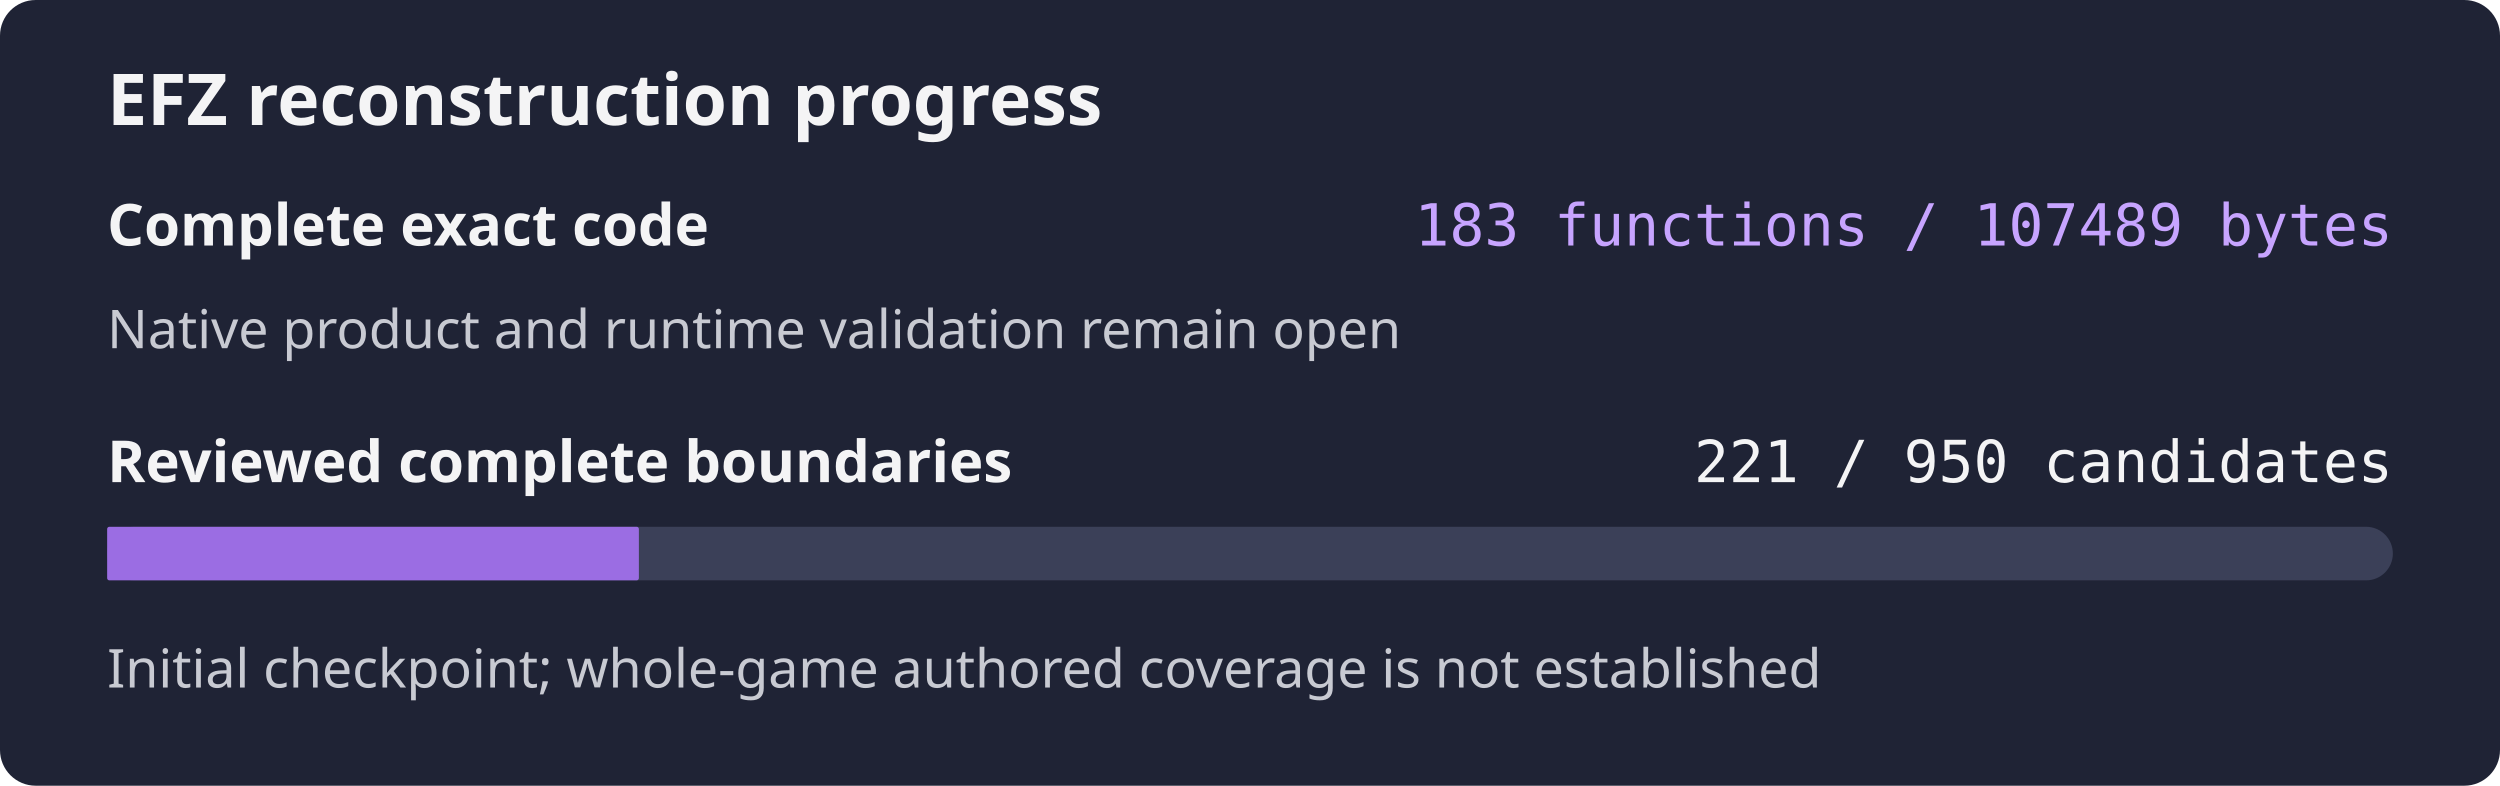
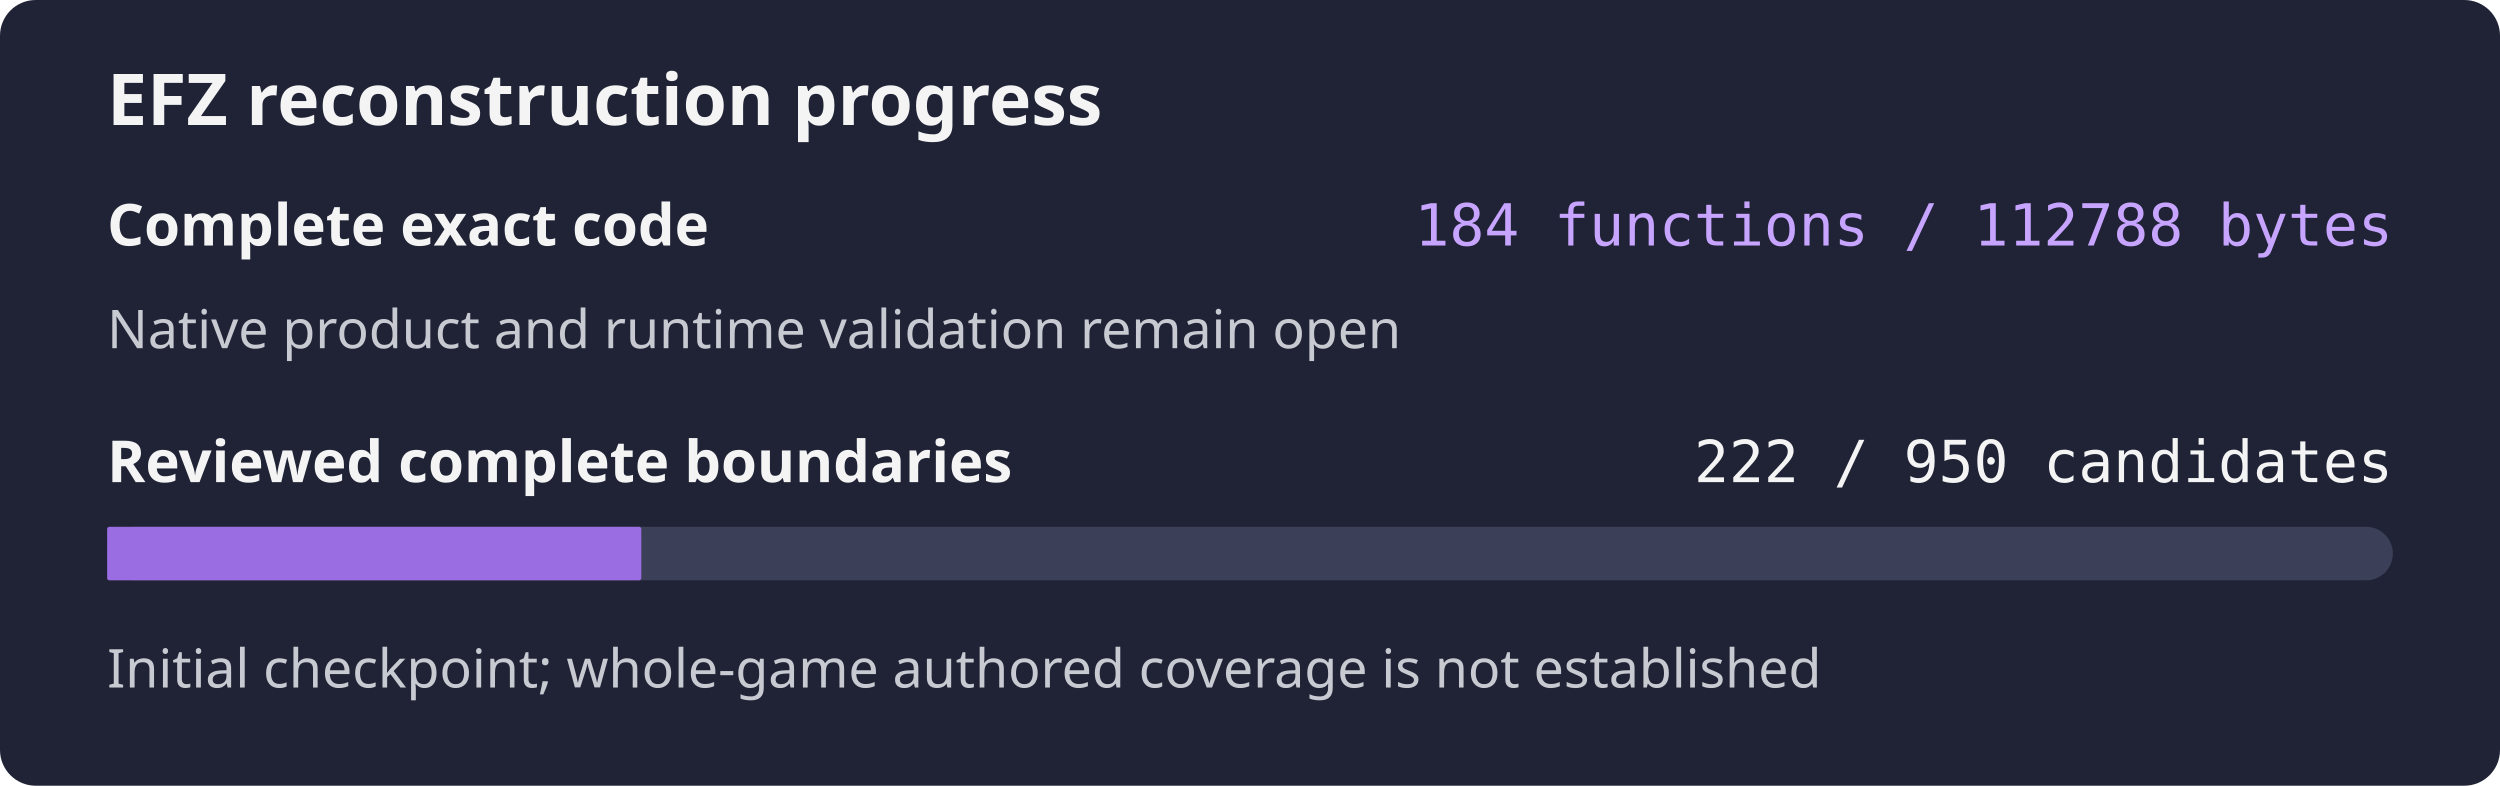
- <svg xmlns="http://www.w3.org/2000/svg" width="560" height="176" role="img" aria-label="EFZ reconstruction: 183 exact functions, 107489 exact bytes; 221 reviewed boundaries out of 950 candidates">
+ <svg xmlns="http://www.w3.org/2000/svg" width="560" height="176" role="img" aria-label="EFZ reconstruction: 184 exact functions, 112788 exact bytes; 222 reviewed boundaries out of 950 candidates">
  <rect width="560" height="176" rx="8" fill="#1f2335" />
  <text x="24" y="28" fill="#f4f4f5" font-family="sans-serif" font-size="16" font-weight="600">EFZ reconstruction progress</text>
  <text x="24" y="55" fill="#f4f4f5" font-family="sans-serif" font-size="13" font-weight="600">Complete exact code</text>
-   <text x="536" y="55" fill="#c7a4ff" text-anchor="end" font-family="monospace" font-size="13">183 functions / 107489 bytes</text>
+   <text x="536" y="55" fill="#c7a4ff" text-anchor="end" font-family="monospace" font-size="13">184 functions / 112788 bytes</text>
  <text x="24" y="78" fill="#c8cad2" font-family="sans-serif" font-size="12">Native product and runtime validation remain open</text>
  <text x="24" y="108" fill="#f4f4f5" font-family="sans-serif" font-size="13" font-weight="600">Reviewed complete boundaries</text>
-   <text x="536" y="108" fill="#f4f4f5" text-anchor="end" font-family="monospace" font-size="13">221 / 950 candidates</text>
+   <text x="536" y="108" fill="#f4f4f5" text-anchor="end" font-family="monospace" font-size="13">222 / 950 candidates</text>
  <rect x="24" y="118" width="512" height="12" rx="6" fill="#3b4058" />
-   <rect x="24" y="118" width="119.11" height="12" rx="0.5" fill="#9b6de3" />
+   <rect x="24" y="118" width="119.65" height="12" rx="0.5" fill="#9b6de3" />
  <text x="24" y="154" fill="#c8cad2" font-family="sans-serif" font-size="12">Initial checkpoint; whole-game authored coverage is not established</text>
</svg>
